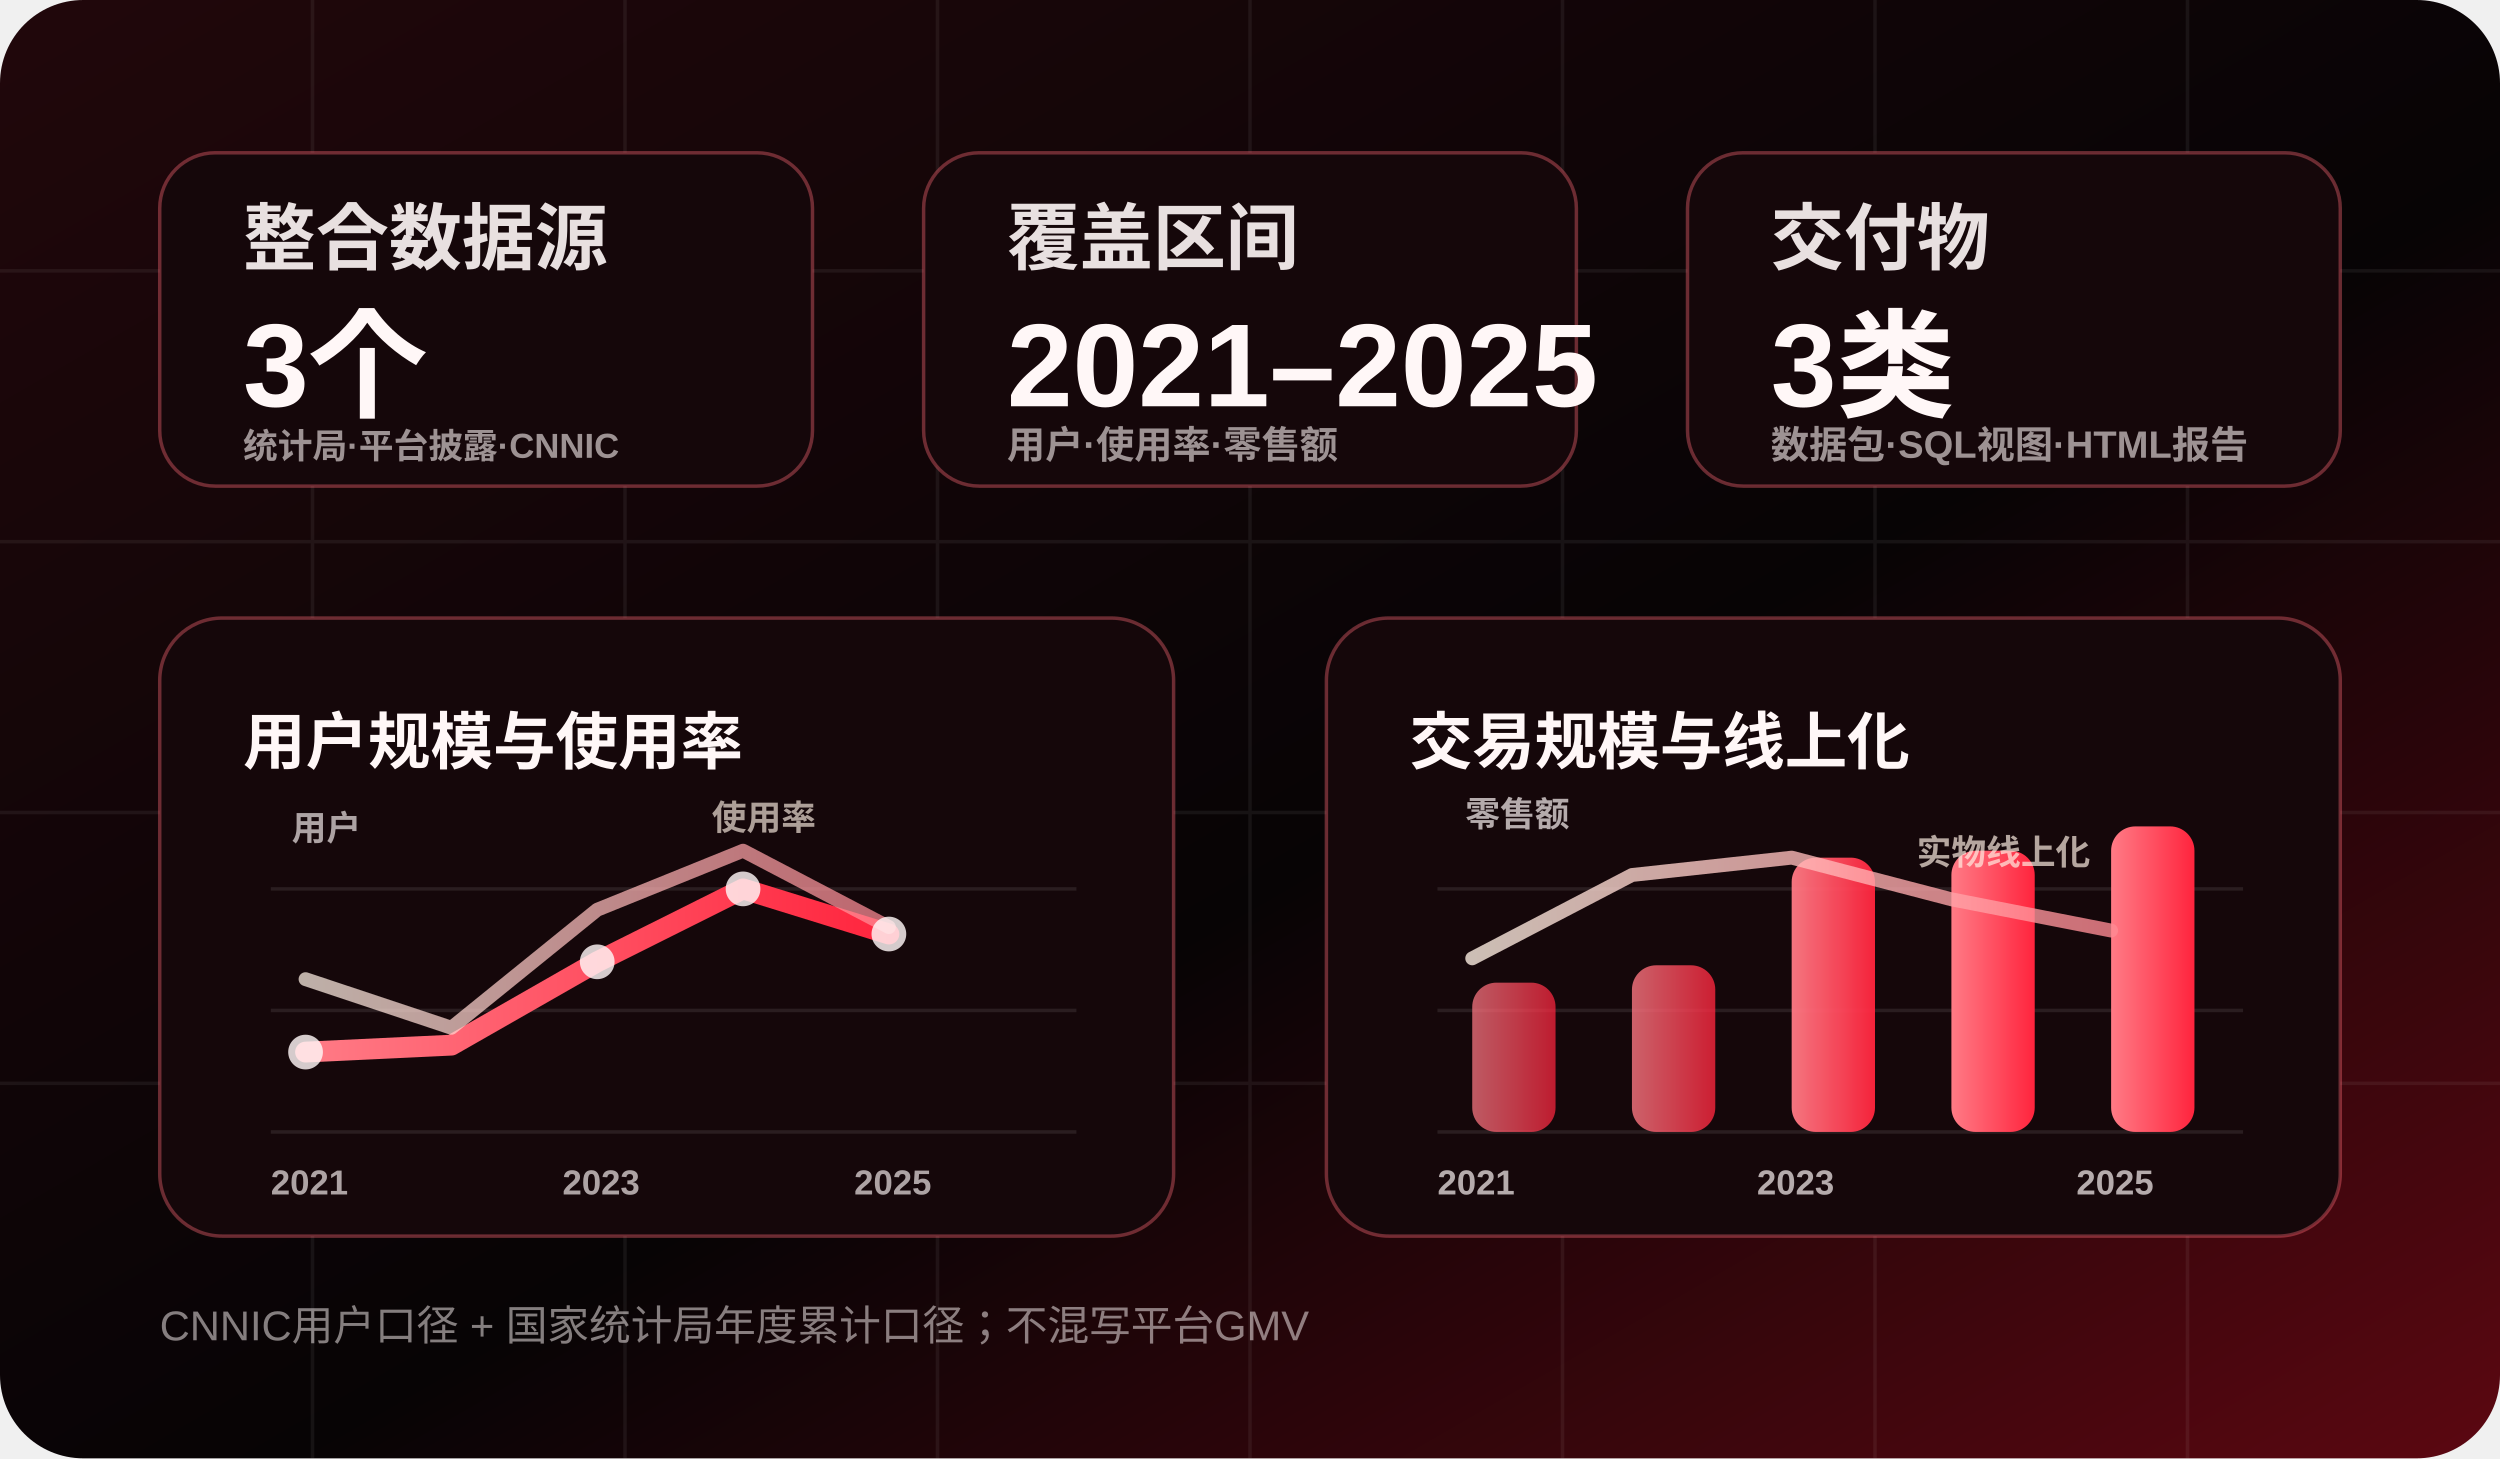
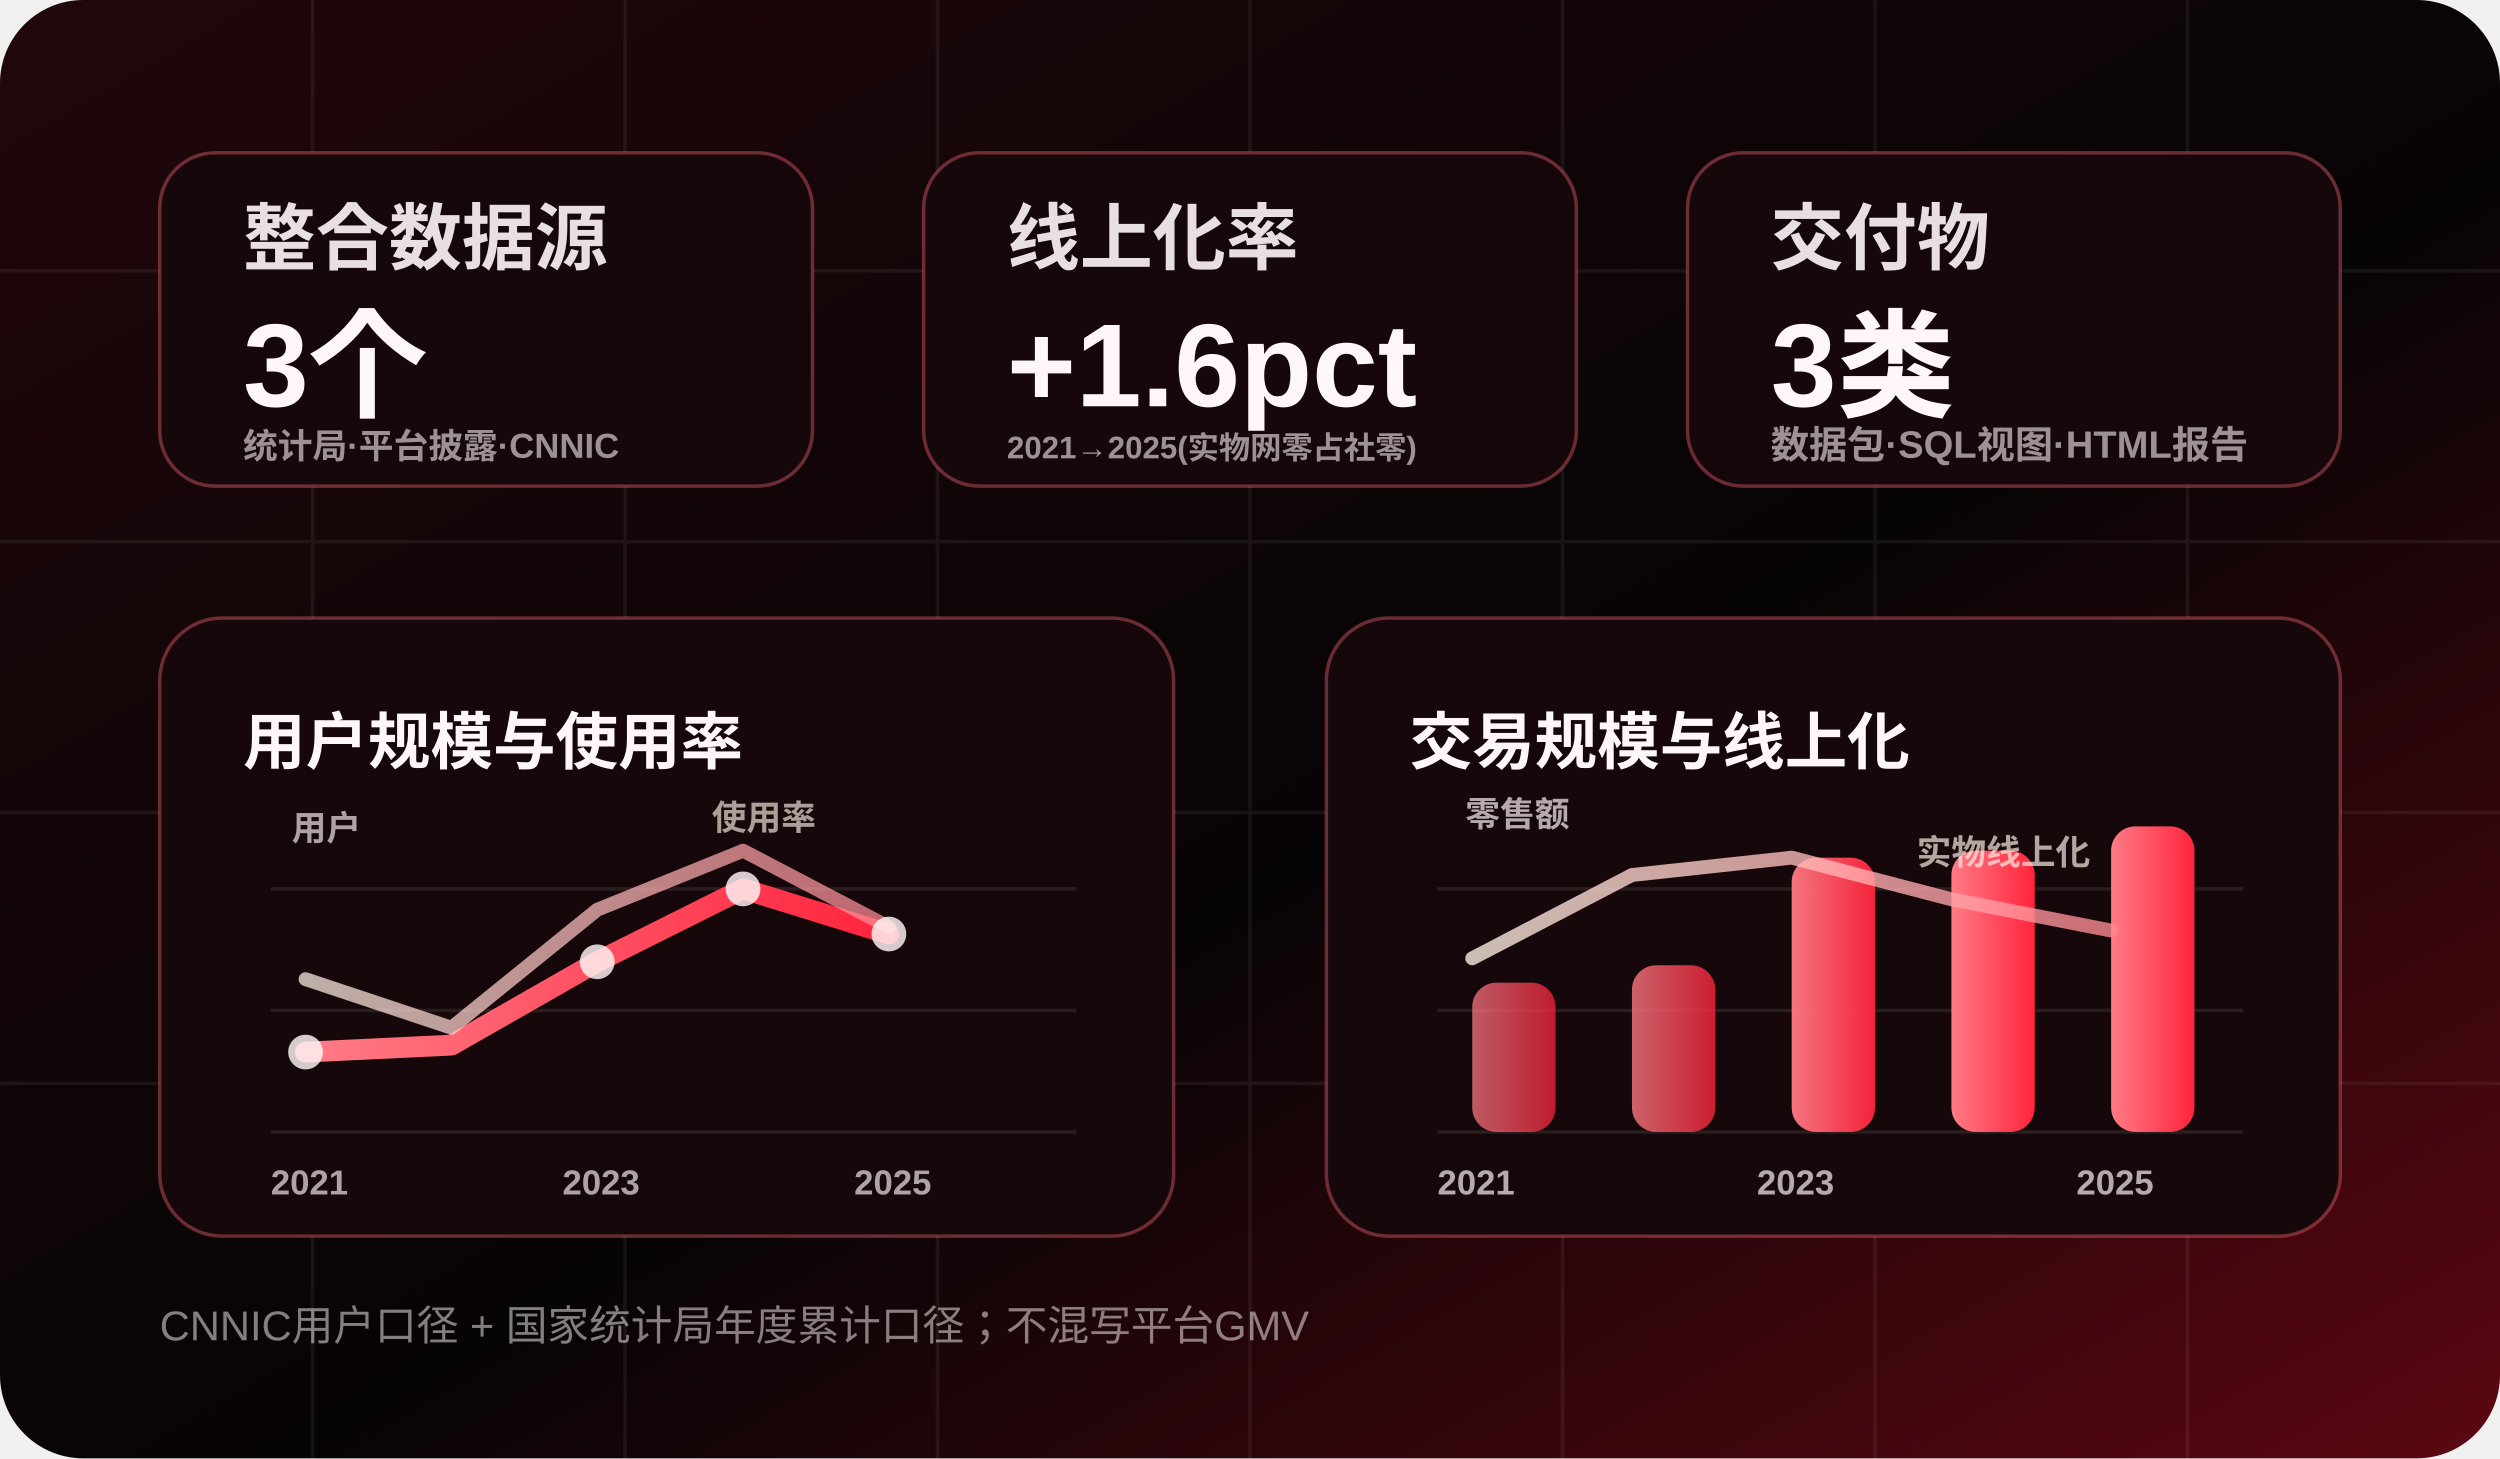
<svg xmlns="http://www.w3.org/2000/svg" width="720" height="420" viewBox="0 0 720 420" role="img" aria-labelledby="title desc">
  <defs>
    <linearGradient id="bg" x1="0" x2="1" y1="0" y2="1">
      <stop offset="0" stop-color="#21070b" />
      <stop offset="0.56" stop-color="#070405" />
      <stop offset="1" stop-color="#5c0711" />
    </linearGradient>
    <linearGradient id="red" x1="0" x2="1">
      <stop offset="0" stop-color="#ff7b86" />
      <stop offset="1" stop-color="#ff243d" />
    </linearGradient>
    <linearGradient id="cream" x1="0" x2="1">
      <stop offset="0" stop-color="#fff1e5" />
      <stop offset="1" stop-color="#ff8a94" />
    </linearGradient>
  </defs>
  <rect width="720" height="420" rx="24" fill="url(#bg)" />
  <path d="M0 78H720M0 156H720M0 234H720M0 312H720M90 0V420M180 0V420M270 0V420M360 0V420M450 0V420M540 0V420M630 0V420" stroke="#fff" stroke-opacity=".06" />
  <g fill="#15070a" stroke="#ff6b78" stroke-opacity=".38">
    <rect x="46" y="44" width="188" height="96" rx="16" />
    <rect x="266" y="44" width="188" height="96" rx="16" />
    <rect x="486" y="44" width="188" height="96" rx="16" />
    <rect x="46" y="178" width="292" height="178" rx="18" />
    <rect x="382" y="178" width="292" height="178" rx="18" />
  </g>
  <g font-family="Microsoft YaHei, Arial, sans-serif" fill="#fff7f7">
    <text x="70" y="76" font-size="21" opacity=".9" font-weight="800">整合数据源</text>
    <text x="70" y="117" font-size="34" font-weight="900">3个</text>
    <text x="70" y="132" font-size="10" opacity=".58" font-weight="700">统计局·平台披露·CNNIC</text>
-     <text x="290" y="76" font-size="21" opacity=".9" font-weight="800">覆盖区间</text>
-     <text x="290" y="117" font-size="34" font-weight="900">2021–2025</text>
-     <text x="290" y="132" font-size="11" opacity=".58" font-weight="700">用户·使用率·零售额</text>
+     <text x="290" y="76" font-size="21" opacity=".9" font-weight="800">线上化率</text>
+     <text x="290" y="117" font-size="34" font-weight="900">+1.6pct</text>
+     <text x="290" y="132" font-size="9" opacity=".58" font-weight="700" textLength="150" lengthAdjust="spacingAndGlyphs">2021→2025(实物网零占社零)</text>
    <text x="510" y="76" font-size="21" opacity=".9" font-weight="800">交付物</text>
    <text x="510" y="117" font-size="34" font-weight="900">3类</text>
    <text x="510" y="132" font-size="11" opacity=".58" font-weight="700">数据包·SQL视图·HTML报告</text>
    <text x="70" y="220" font-size="18" font-weight="900">用户规模与使用率</text>
    <text x="406" y="220" font-size="18" font-weight="900">交易规模与线上化</text>
  </g>
  <path d="M78 326H310M78 291H310M78 256H310" stroke="#fff" stroke-opacity=".09" />
  <path d="M88 303 L130 301 L172 277 L214 256 L256 269" stroke="url(#red)" stroke-width="6" fill="none" stroke-linecap="round" stroke-linejoin="round" />
  <path d="M88 282 L130 296 L172 262 L214 245 L256 267" stroke="url(#cream)" stroke-width="4" fill="none" stroke-linecap="round" stroke-linejoin="round" opacity=".72" />
  <g fill="#fff7f7" opacity=".82">
    <circle cx="88" cy="303" r="5" />
    <circle cx="172" cy="277" r="5" />
    <circle cx="214" cy="256" r="5" />
    <circle cx="256" cy="269" r="5" />
  </g>
  <g font-family="Microsoft YaHei, Arial, sans-serif" fill="#fff7f7" opacity=".65" font-size="10" font-weight="800">
    <text x="78" y="344">2021</text>
    <text x="162" y="344">2023</text>
    <text x="246" y="344">2025</text>
    <text x="84" y="242">用户</text>
    <text x="205" y="239" fill="#fff1e5">使用率</text>
  </g>
  <path d="M414 326H646M414 291H646M414 256H646" stroke="#fff" stroke-opacity=".09" />
  <g fill="url(#red)">
    <rect x="424" y="283" width="24" height="43" rx="7" opacity=".72" />
    <rect x="470" y="278" width="24" height="48" rx="7" opacity=".78" />
    <rect x="516" y="247" width="24" height="79" rx="7" opacity=".95" />
    <rect x="562" y="245" width="24" height="81" rx="7" />
    <rect x="608" y="238" width="24" height="88" rx="7" />
  </g>
  <path d="M424 276 L470 252 L516 247 L562 259 L608 268" stroke="url(#cream)" stroke-width="4" fill="none" stroke-linecap="round" stroke-linejoin="round" opacity=".78" />
  <g font-family="Microsoft YaHei, Arial, sans-serif" fill="#fff7f7" opacity=".68" font-size="10" font-weight="700">
    <text x="414" y="344">2021</text>
    <text x="506" y="344">2023</text>
    <text x="598" y="344">2025</text>
    <text x="422" y="238">零售额</text>
    <text x="552" y="249" fill="#fff1e5">实物线上化</text>
  </g>
  <text x="46" y="386" fill="#fff7f7" opacity=".5" font-family="Microsoft YaHei, Arial, sans-serif" font-size="12">CNNIC用户口径 + 国家统计局年度累计口径；不混写平台GMV</text>
</svg>
